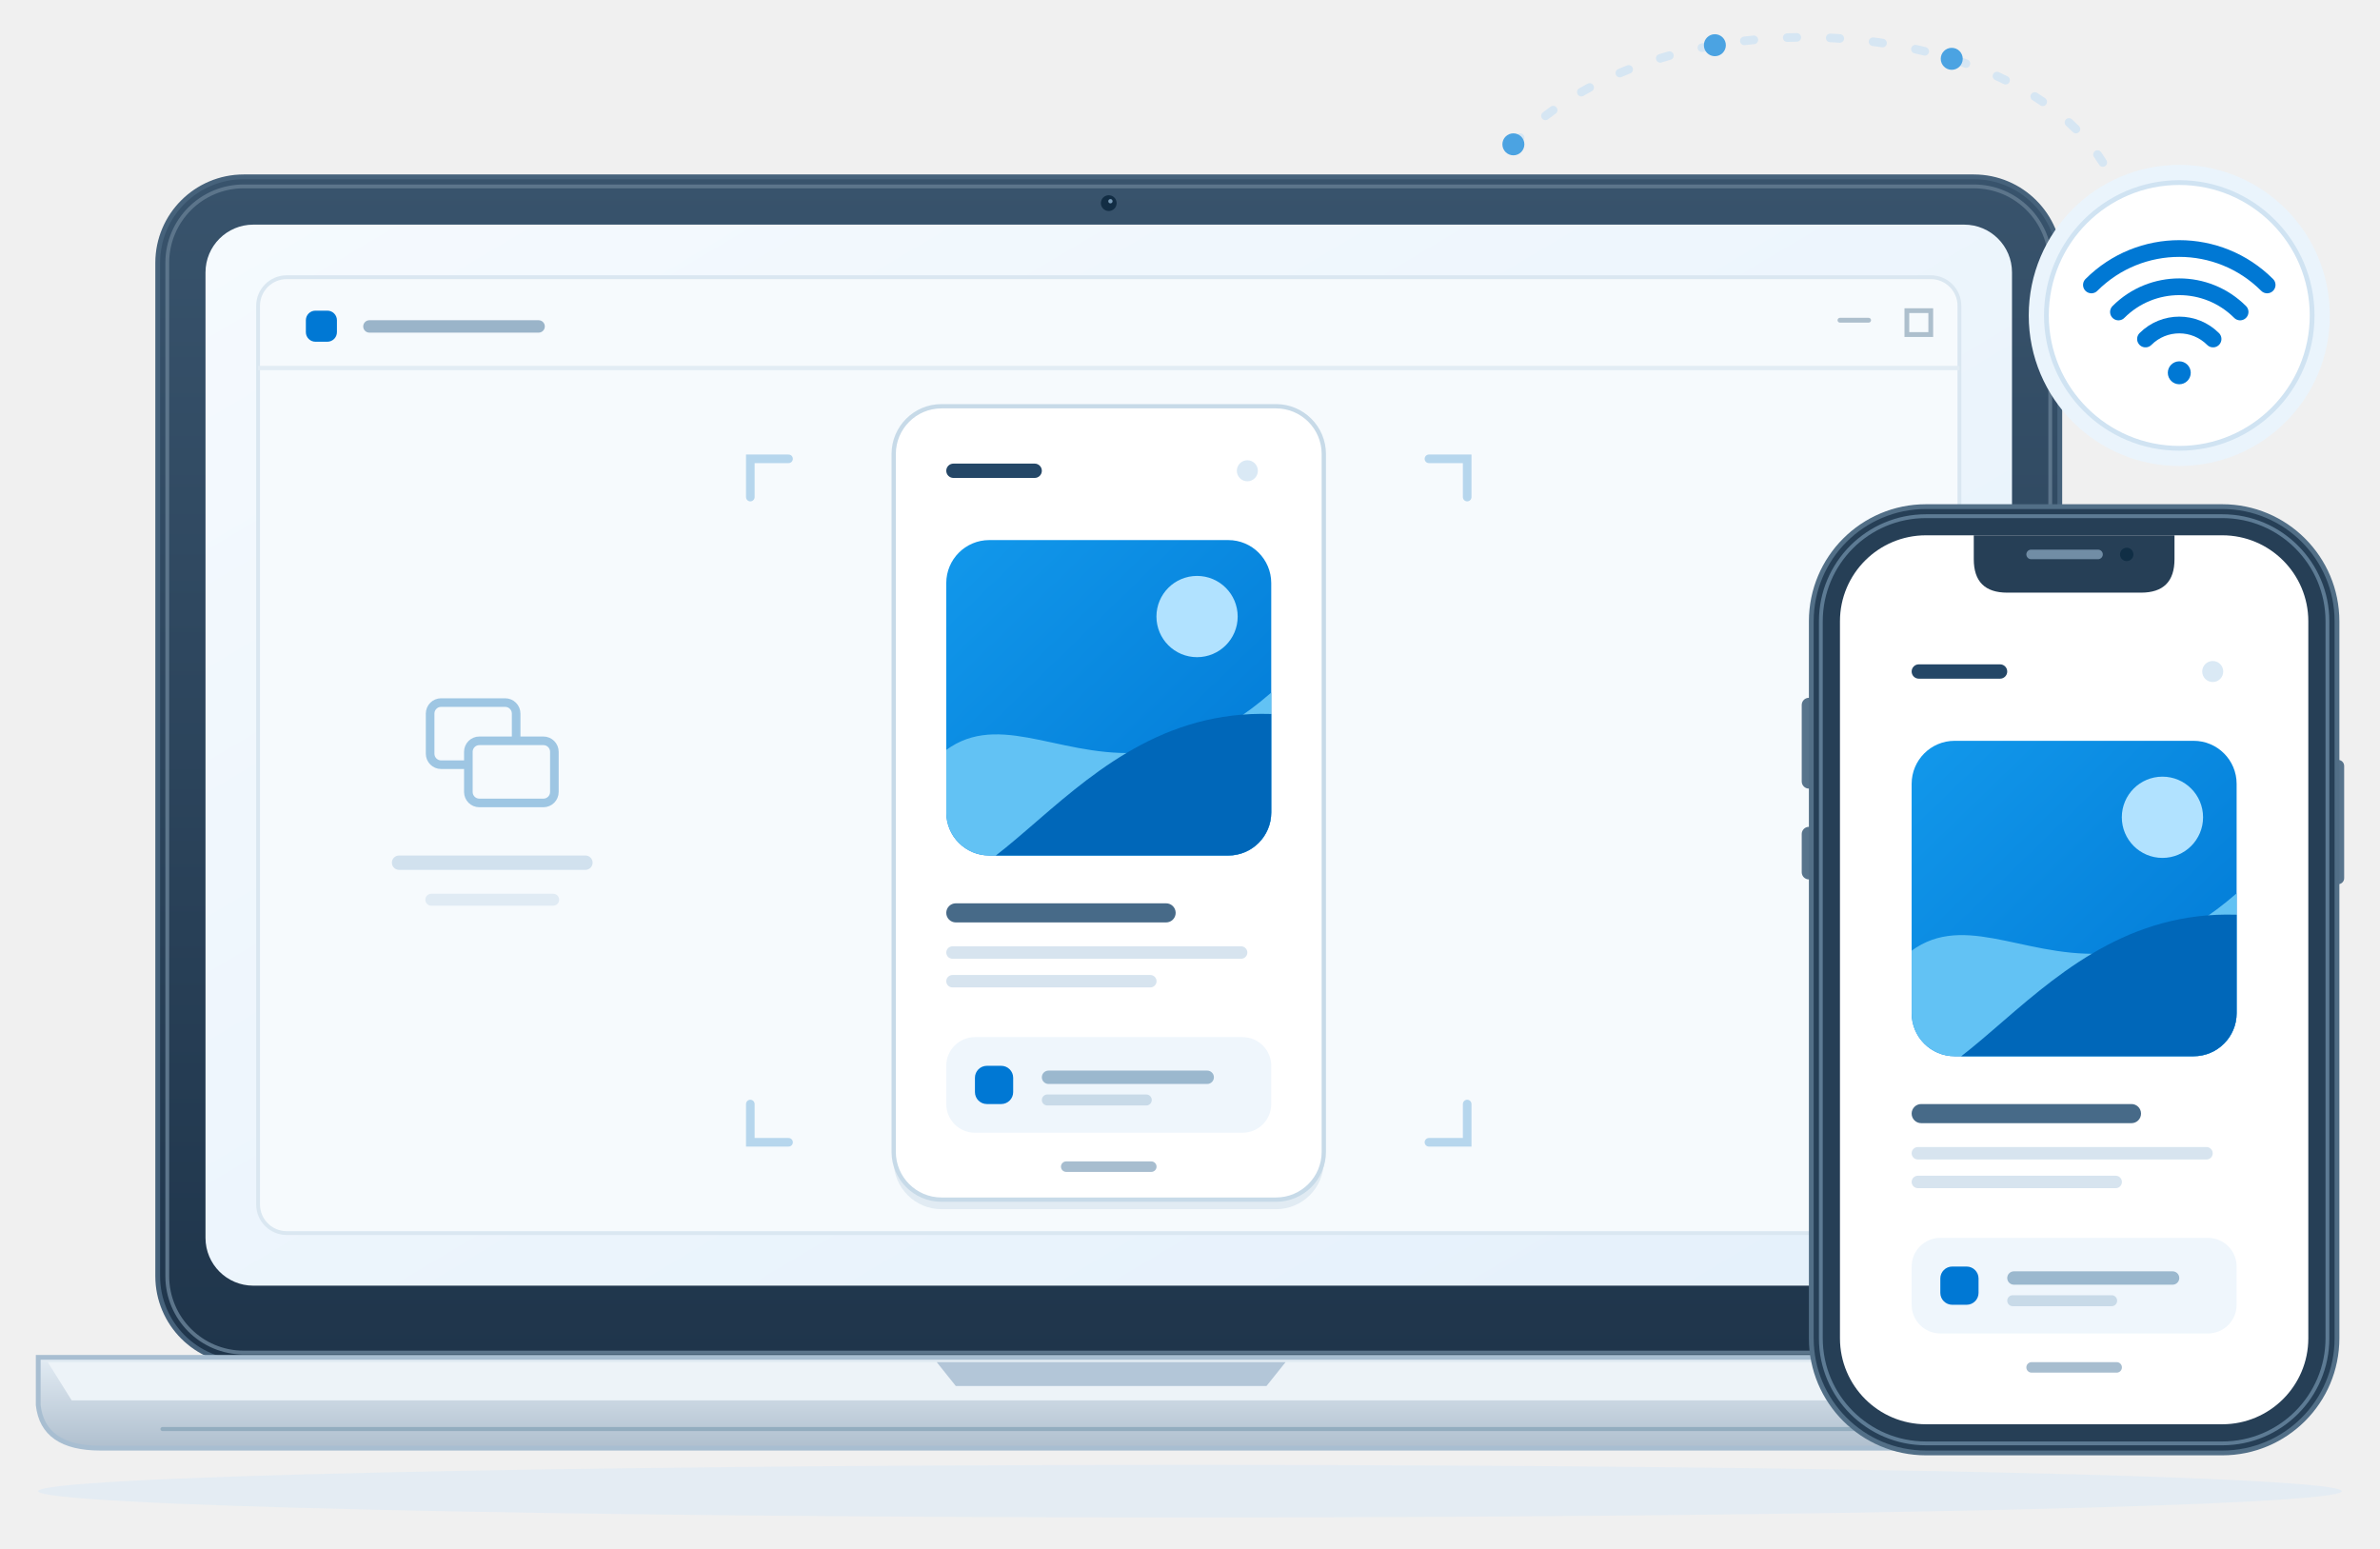
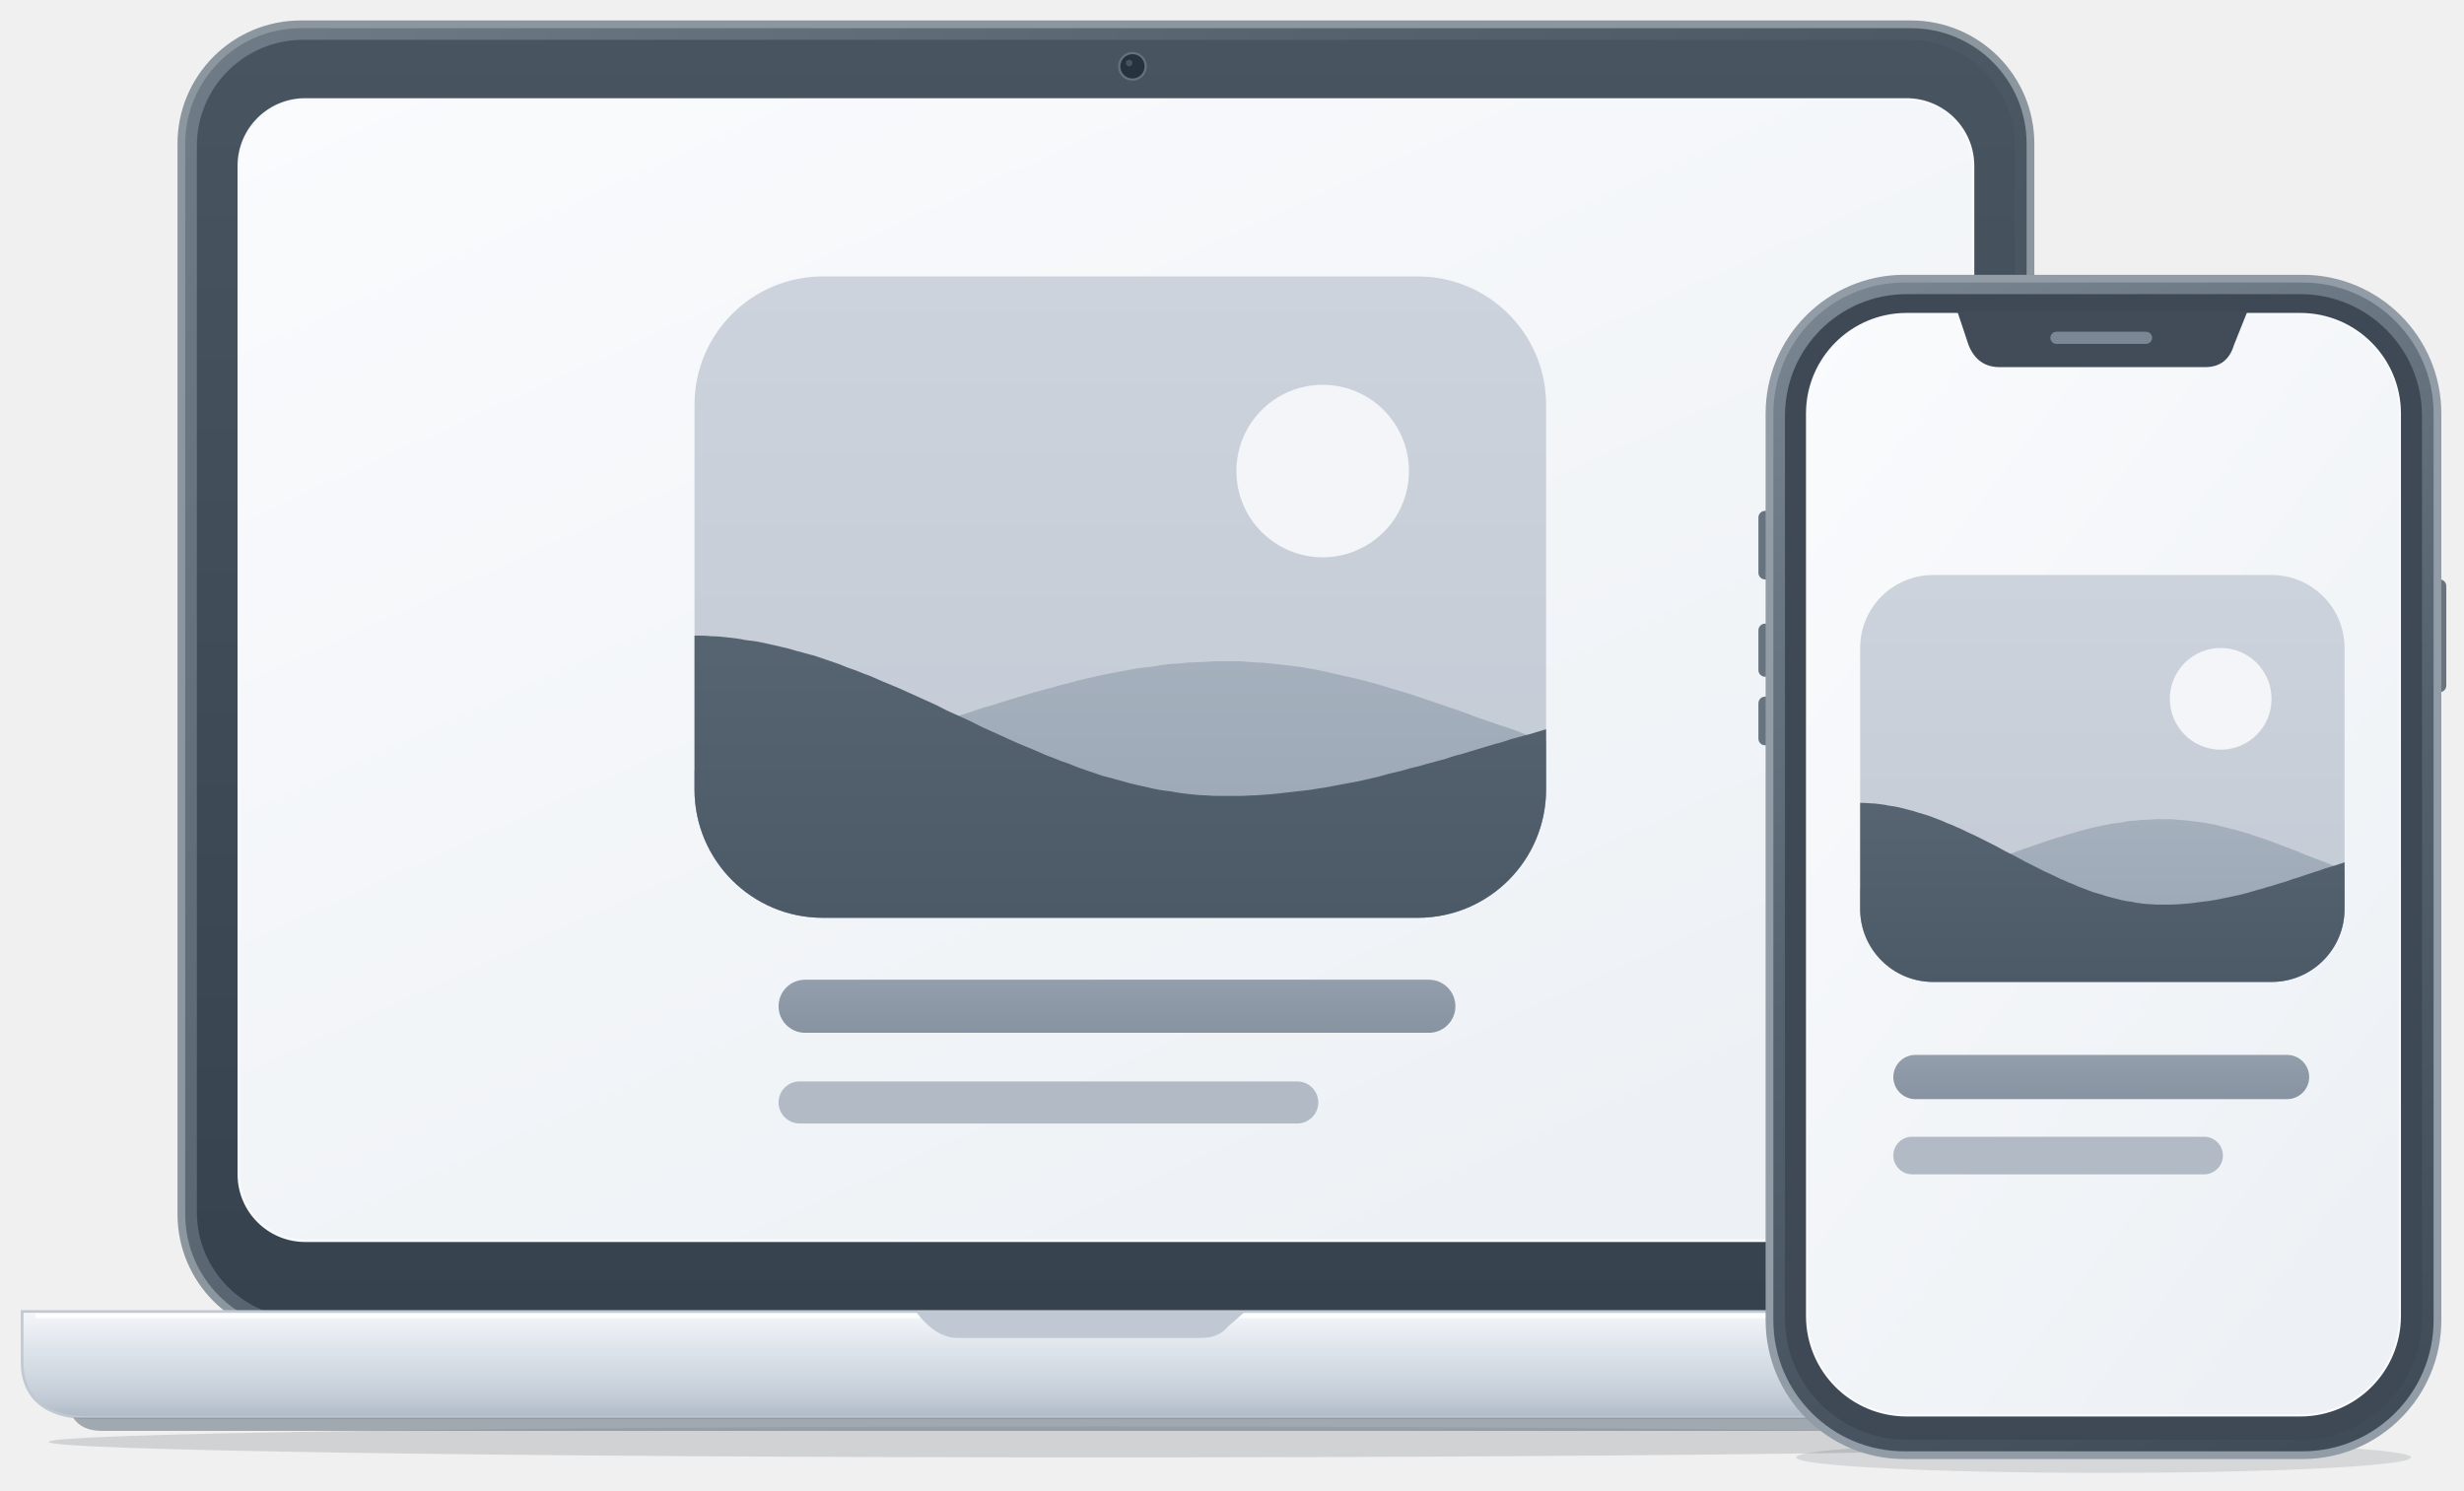
- <svg xmlns="http://www.w3.org/2000/svg" width="996" height="648" viewBox="72 30 498 324" fill="none" role="img" aria-labelledby="title desc">
+ <svg xmlns="http://www.w3.org/2000/svg" width="1114" height="674" viewBox="178 226 1114 674" fill="none" shape-rendering="geometricPrecision">
  <defs>
-     <linearGradient id="chassis" x1="0" y1="0" x2="0" y2="1">
-       <stop stop-color="#38536C" />
-       <stop offset="1" stop-color="#1F354B" />
+     <linearGradient id="laptop-case" x1="260" y1="237" x2="1040" y2="829" gradientUnits="userSpaceOnUse">
+       <stop stop-color="#707C88" />
+       <stop offset=".42" stop-color="#56636F" />
+       <stop offset="1" stop-color="#3E4A56" />
    </linearGradient>
-     <linearGradient id="silver" x1="0" y1="0" x2="0" y2="1">
-       <stop stop-color="#E3ECF4" />
-       <stop offset="1" stop-color="#AFBFCE" />
+     <linearGradient id="laptop-bezel" x1="600" y1="244" x2="600" y2="822" gradientUnits="userSpaceOnUse">
+       <stop stop-color="#485561" />
+       <stop offset="1" stop-color="#36434F" />
    </linearGradient>
-     <linearGradient id="blue" x1="0" y1="0" x2="1" y2="1">
-       <stop stop-color="#1298EB" />
-       <stop offset="1" stop-color="#0078D4" />
+     <linearGradient id="screen-face" x1="0" y1="0" x2=".7" y2="1">
+       <stop stop-color="#FAFBFD" />
+       <stop offset="1" stop-color="#EDF1F5" />
    </linearGradient>
-     <linearGradient id="canvas" x1="0" y1="0" x2="1" y2="1">
-       <stop stop-color="#F5FAFE" />
-       <stop offset="1" stop-color="#E4F0FB" />
+     <linearGradient id="laptop-base" x1="0" y1="0" x2="0" y2="1">
+       <stop stop-color="#F4F7FA" />
+       <stop offset=".34" stop-color="#DFE5EC" />
+       <stop offset=".8" stop-color="#C4CDD7" />
+       <stop offset="1" stop-color="#AFBAC6" />
    </linearGradient>
+     <linearGradient id="phone-case" x1="990" y1="354" x2="1250" y2="884" gradientUnits="userSpaceOnUse">
+       <stop stop-color="#7A8793" />
+       <stop offset=".48" stop-color="#55626F" />
+       <stop offset="1" stop-color="#3F4B57" />
+     </linearGradient>
+     <linearGradient id="photo-sky" x1="0" y1="0" x2="0" y2="1">
+       <stop stop-color="#CDD3DC" />
+       <stop offset="1" stop-color="#C2CAD5" />
+     </linearGradient>
+     <linearGradient id="rear-mountains" x1="0" y1=".5" x2="0" y2="1" gradientUnits="userSpaceOnUse">
+       <stop stop-color="#A8B2BF" />
+       <stop offset="1" stop-color="#99A5B4" />
+     </linearGradient>
+     <linearGradient id="front-mountains" x1="0" y1=".5" x2="0" y2="1" gradientUnits="userSpaceOnUse">
+       <stop stop-color="#586572" />
+       <stop offset="1" stop-color="#4C5966" />
+     </linearGradient>
+     <linearGradient id="primary-line" x1="0" y1="0" x2="0" y2="1">
+       <stop stop-color="#929EAB" />
+       <stop offset="1" stop-color="#8793A1" />
+     </linearGradient>
+     <clipPath id="computer-clip">
+       <rect x="492" y="351" width="385" height="290" rx="58" />
+     </clipPath>
+     <clipPath id="phone-clip">
+       <rect x="1019" y="486" width="219" height="184" rx="33" />
+     </clipPath>
  </defs>
-   <g id="illustration" transform="translate(39,-15)">
-     <ellipse cx="282" cy="357" rx="241" ry="5.5" fill="#E4ECF3" />
-     <g id="wireless-transfer">
-       <path d="M 473,79 C 453,47 379,42 348,77" stroke="#D6E6F3" stroke-width="1.8" stroke-dasharray="2 7" stroke-linecap="round" />
-       <circle cx="441.390" cy="57.307" r="2.3" fill="#4BA3E2" />
-       <circle cx="391.825" cy="54.458" r="2.3" fill="#4BA3E2" />
-       <circle cx="349.666" cy="75.199" r="2.3" fill="#4BA3E2" />
-     </g>
-     <g id="laptop">
-       <rect x="66" y="82" width="398" height="248" rx="18" fill="url(#chassis)" stroke="#46627B" stroke-width="1" />
-       <rect x="68" y="84" width="394" height="244" rx="16" stroke="#5C758B" stroke-width=".8" />
-       <rect x="76" y="92" width="378" height="222" rx="10" fill="url(#canvas)" />
-       <circle cx="265" cy="87.5" r="1.65" fill="#122D44" />
-       <circle cx="265.35" cy="87.1" r=".45" fill="#789AB6" />
-       <path d="M 41,329 H 489 L 509,339 Q 508,348 496,348 H 54 Q 42,348 41,339 Z" fill="url(#silver)" stroke="#A8BED1" stroke-width="1" />
-       <path d="M 43,330 H 487 L 502,338 H 48 Z" fill="#EDF3F8" />
-       <path d="M 229,330 H 302 L 298,335 H 233 Z" fill="#B3C6D8" />
-       <path d="M 67,344 H 477" stroke="#93ADBF" stroke-width=".85" stroke-linecap="round" />
-     </g>
-     <g id="desktop-interface">
-       <rect x="87" y="103" width="356" height="200" rx="6" fill="#F6FAFD" stroke="#DAE7F1" stroke-width=".8" />
-       <path d="M 87,122 H 443" stroke="#E2ECF4" stroke-width=".9" />
-       <rect x="97" y="110" width="6.5" height="6.5" rx="2" fill="#0078D4" />
-       <rect x="109" y="112" width="38" height="2.6" rx="1.3" fill="#9AB4C9" />
-       <path d="M 418,112 H 424 M 432,110 V 115 H 437 V 110 Z" stroke="#ADBFCD" stroke-width="1" stroke-linecap="round" />
-       <path d="M 198,141 H 190 V 149 M 332,141 H 340 V 149 M 198,284 H 190 V 276 M 332,284 H 340 V 276" stroke="#B6D6ED" stroke-width="1.8" stroke-linecap="round" />
-       <rect x="220" y="132" width="90" height="166" rx="10" fill="#E1EBF3" />
-       <rect x="220" y="130" width="90" height="166" rx="10" fill="#FFFFFF" stroke="#C7DAE8" stroke-width=".9" />
-       <g id="mirrored-content" transform="translate(223,132) scale(1)">
-         <clipPath id="mirrored-panel-clip">
-           <rect width="84" height="162" rx="9" />
-         </clipPath>
-         <g clip-path="url(#mirrored-panel-clip)">
-           <rect width="84" height="162" fill="#FFFFFF" />
-           <g id="mirrored-header">
-             <rect x="8" y="10" width="20" height="3" rx="1.5" fill="#244767" />
-             <circle cx="71" cy="11.5" r="2.2" fill="#DAE9F5" />
-           </g>
-           <clipPath id="mirrored-hero-clip">
-             <rect x="8" y="26" width="68" height="66" rx="9" />
-           </clipPath>
-           <g clip-path="url(#mirrored-hero-clip)">
-             <rect x="8" y="26" width="68" height="66" fill="url(#blue)" />
-             <circle cx="60.478" cy="42" r="8.5" fill="#B1E2FF" />
-             <g transform="translate(2.772,0)">
-               <path d="M -4,82 C 17,40 42,105 90,39 V 105 H -4 Z" fill="#62C2F4" />
-               <path d="M -4,99 C 20,104 37,50 89,65 V 108 H -4 Z" fill="#0067B9" />
-             </g>
-           </g>
-           <rect x="8" y="102" width="48" height="4" rx="2" fill="#476A88" />
-           <rect x="8" y="111" width="63" height="2.6" rx="1.3" fill="#D7E4EF" />
-           <rect x="8" y="117" width="44" height="2.6" rx="1.3" fill="#D7E4EF" />
-           <rect x="8" y="130" width="68" height="20" rx="6" fill="#EFF6FC" />
-           <rect x="14" y="136" width="8" height="8" rx="2.5" fill="#0078D4" />
-           <rect x="28" y="137" width="36" height="2.8" rx="1.4" fill="#9BB8CE" />
-           <rect x="28" y="142" width="23" height="2.3" rx="1.15" fill="#C8DAE8" />
-           <rect x="32" y="156" width="20" height="2.2" rx="1.1" fill="#A7BDCF" />
-         </g>
-       </g>
-       <g id="mirror-symbol" stroke="#9EC6E3" stroke-width="1.8">
-         <rect x="123" y="192" width="18" height="13" rx="2.3" />
-         <rect x="131" y="200" width="18" height="13" rx="2.3" fill="#F6FAFD" />
-       </g>
-       <rect x="115" y="224" width="42" height="3" rx="1.5" fill="#D1E1EE" />
-       <rect x="122" y="232" width="28" height="2.5" rx="1.25" fill="#E0EBF4" />
-     </g>
-     <g id="wifi-badge">
-       <circle cx="489" cy="111" r="31.5" fill="#EAF4FC" />
-       <circle cx="489" cy="111" r="27.8" fill="#FFFFFF" stroke="#D0E3F2" stroke-width="1" />
-       <g id="wifi-icon" stroke="#0078D4" stroke-width="3.5" stroke-linecap="round" fill="none">
-         <path d="M 470.615,104.615 A 26,26 0 0 1 507.385,104.615" />
-         <path d="M 476.272,110.272 A 18,18 0 0 1 501.728,110.272" />
-         <path d="M 481.929,115.929 A 10,10 0 0 1 496.071,115.929" />
-         <circle cx="489" cy="123" r="2.4" stroke="none" fill="#0078D4" />
-       </g>
-     </g>
-     <g id="phone">
-       <rect x="410" y="191" width="3" height="19" rx="1.5" fill="#58748C" />
-       <rect x="410" y="218" width="3" height="11" rx="1.5" fill="#58748C" />
-       <rect x="521" y="204" width="2.5" height="26" rx="1.25" fill="#58748C" />
-       <rect x="412" y="151" width="110" height="198" rx="24" fill="#263F56" stroke="#526F87" stroke-width="1" />
-       <rect x="414" y="153" width="106" height="194" rx="22" stroke="#5D7B94" stroke-width=".8" />
-       <rect x="418" y="157" width="98" height="186" rx="18" fill="#FFFFFF" />
-       <path d="M 446,157 H 488 V 162 Q 488,169 481,169 H 453 Q 446,169 446,162 Z" fill="#263F56" />
-       <rect x="457" y="160" width="16" height="2" rx="1" fill="#718DA5" />
-       <circle cx="478" cy="161" r="1.4" fill="#102E45" />
-       <g id="phone-content" transform="translate(425,174) scale(1)">
-         <clipPath id="phone-panel-clip">
-           <rect width="84" height="162" rx="9" />
-         </clipPath>
-         <g clip-path="url(#phone-panel-clip)">
-           <rect width="84" height="162" fill="#FFFFFF" />
-           <g id="phone-header">
-             <rect x="8" y="10" width="20" height="3" rx="1.5" fill="#244767" />
-             <circle cx="71" cy="11.5" r="2.2" fill="#DAE9F5" />
-           </g>
-           <clipPath id="phone-hero-clip">
-             <rect x="8" y="26" width="68" height="66" rx="9" />
-           </clipPath>
-           <g clip-path="url(#phone-hero-clip)">
-             <rect x="8" y="26" width="68" height="66" fill="url(#blue)" />
-             <circle cx="60.478" cy="42" r="8.5" fill="#B1E2FF" />
-             <g transform="translate(2.772,0)">
-               <path d="M -4,82 C 17,40 42,105 90,39 V 105 H -4 Z" fill="#62C2F4" />
-               <path d="M -4,99 C 20,104 37,50 89,65 V 108 H -4 Z" fill="#0067B9" />
-             </g>
-           </g>
-           <rect x="8" y="102" width="48" height="4" rx="2" fill="#476A88" />
-           <rect x="8" y="111" width="63" height="2.6" rx="1.3" fill="#D7E4EF" />
-           <rect x="8" y="117" width="44" height="2.6" rx="1.3" fill="#D7E4EF" />
-           <rect x="8" y="130" width="68" height="20" rx="6" fill="#EFF6FC" />
-           <rect x="14" y="136" width="8" height="8" rx="2.5" fill="#0078D4" />
-           <rect x="28" y="137" width="36" height="2.8" rx="1.4" fill="#9BB8CE" />
-           <rect x="28" y="142" width="23" height="2.3" rx="1.15" fill="#C8DAE8" />
-           <rect x="32" y="156" width="20" height="2.2" rx="1.1" fill="#A7BDCF" />
-         </g>
+   <ellipse cx="676" cy="878" rx="476" ry="7" fill="#27313C" opacity=".16" />
+   <ellipse cx="1129" cy="885" rx="139" ry="7" fill="#27313C" opacity=".13" />
+   <rect x="260" y="237" width="836" height="592" rx="54" fill="url(#laptop-case)" stroke="#8C969F" stroke-width="3.5" />
+   <rect x="267" y="244" width="822" height="578" rx="48" fill="url(#laptop-bezel)" />
+   <rect x="286" y="271" width="784" height="516" rx="30" fill="url(#screen-face)" stroke="#F7F9FB" stroke-width="1.2" />
+   <circle cx="690" cy="256" r="6" fill="#26323D" stroke="#65717E" stroke-width="1" />
+   <circle cx="688.5" cy="254.5" r="1.5" fill="#83909C" opacity=".35" />
+   <g clip-path="url(#computer-clip)">
+     <rect x="492" y="351" width="385" height="290" fill="url(#photo-sky)" />
+     <circle cx="776" cy="439" r="39" fill="#F3F5F8" />
+     <g transform="translate(492 351) scale(385 290)">
+       <g>
+         <path d="M0 1 L0 0.77 C0.007 0.77 0.013 0.77 0.02 0.769 C0.027 0.769 0.033 0.768 0.04 0.768 C0.047 0.767 0.053 0.766 0.06 0.766 C0.067 0.765 0.073 0.764 0.08 0.762 C0.087 0.761 0.093 0.76 0.1 0.759 C0.107 0.757 0.113 0.756 0.12 0.754 C0.127 0.752 0.133 0.751 0.14 0.749 C0.147 0.747 0.153 0.745 0.16 0.743 C0.167 0.741 0.173 0.739 0.18 0.736 C0.187 0.734 0.193 0.732 0.2 0.729 C0.207 0.727 0.213 0.724 0.22 0.722 C0.227 0.719 0.233 0.717 0.24 0.714 C0.247 0.711 0.253 0.709 0.26 0.706 C0.267 0.703 0.273 0.7 0.28 0.698 C0.287 0.695 0.293 0.692 0.3 0.689 C0.307 0.686 0.313 0.684 0.32 0.681 C0.327 0.678 0.333 0.675 0.34 0.672 C0.347 0.67 0.353 0.667 0.36 0.664 C0.367 0.661 0.373 0.659 0.38 0.656 C0.387 0.653 0.393 0.651 0.4 0.648 C0.407 0.646 0.413 0.643 0.42 0.641 C0.427 0.638 0.433 0.636 0.44 0.634 C0.447 0.631 0.453 0.629 0.46 0.627 C0.467 0.625 0.473 0.623 0.48 0.621 C0.487 0.619 0.493 0.618 0.5 0.616 C0.507 0.614 0.513 0.613 0.52 0.611 C0.527 0.61 0.533 0.609 0.54 0.608 C0.547 0.606 0.553 0.605 0.56 0.604 C0.567 0.604 0.573 0.603 0.58 0.602 C0.587 0.602 0.593 0.601 0.6 0.601 C0.607 0.6 0.613 0.6 0.62 0.6 C0.622 0.6 0.623 0.6 0.625 0.6 C0.63 0.6 0.635 0.6 0.64 0.6 C0.647 0.601 0.653 0.601 0.66 0.602 C0.667 0.602 0.673 0.603 0.68 0.604 C0.687 0.605 0.693 0.606 0.7 0.607 C0.707 0.608 0.713 0.609 0.72 0.611 C0.727 0.612 0.733 0.614 0.74 0.616 C0.747 0.618 0.753 0.62 0.76 0.622 C0.767 0.624 0.773 0.626 0.78 0.628 C0.787 0.63 0.793 0.633 0.8 0.635 C0.807 0.638 0.813 0.64 0.82 0.643 C0.827 0.646 0.833 0.648 0.84 0.651 C0.847 0.654 0.853 0.657 0.86 0.66 C0.867 0.663 0.873 0.666 0.88 0.669 C0.887 0.672 0.893 0.675 0.9 0.678 C0.907 0.681 0.913 0.685 0.92 0.688 C0.927 0.691 0.933 0.694 0.94 0.697 C0.947 0.7 0.953 0.703 0.96 0.706 C0.967 0.709 0.973 0.713 0.98 0.716 C0.987 0.719 0.993 0.722 1 0.724 L1 1 Z" fill="url(#rear-mountains)" />
+         <path d="M0 1 L0 0.56 C0.007 0.56 0.013 0.56 0.02 0.561 C0.027 0.561 0.033 0.562 0.04 0.563 C0.047 0.564 0.053 0.565 0.06 0.567 C0.067 0.568 0.073 0.569 0.08 0.571 C0.087 0.573 0.093 0.575 0.1 0.577 C0.107 0.579 0.113 0.581 0.12 0.584 C0.127 0.586 0.133 0.589 0.14 0.591 C0.147 0.594 0.153 0.597 0.16 0.6 C0.167 0.603 0.173 0.606 0.18 0.61 C0.187 0.613 0.193 0.616 0.2 0.62 C0.207 0.623 0.213 0.627 0.22 0.631 C0.227 0.635 0.233 0.638 0.24 0.642 C0.247 0.646 0.253 0.65 0.26 0.654 C0.267 0.658 0.273 0.662 0.28 0.666 C0.287 0.67 0.293 0.675 0.3 0.679 C0.307 0.683 0.313 0.687 0.32 0.691 C0.327 0.695 0.333 0.7 0.34 0.704 C0.347 0.708 0.353 0.712 0.36 0.716 C0.367 0.72 0.373 0.724 0.38 0.728 C0.387 0.732 0.393 0.735 0.4 0.739 C0.407 0.743 0.413 0.747 0.42 0.75 C0.427 0.754 0.433 0.757 0.44 0.76 C0.447 0.764 0.453 0.767 0.46 0.77 C0.467 0.773 0.473 0.776 0.48 0.779 C0.487 0.781 0.493 0.784 0.5 0.786 C0.507 0.789 0.513 0.791 0.52 0.793 C0.527 0.795 0.533 0.797 0.54 0.799 C0.547 0.801 0.553 0.802 0.56 0.803 C0.567 0.805 0.573 0.806 0.58 0.807 C0.587 0.808 0.593 0.809 0.6 0.809 C0.607 0.81 0.613 0.81 0.62 0.81 C0.622 0.81 0.623 0.81 0.625 0.81 C0.63 0.81 0.635 0.81 0.64 0.81 C0.647 0.81 0.653 0.809 0.66 0.809 C0.667 0.808 0.673 0.808 0.68 0.807 C0.687 0.806 0.693 0.805 0.7 0.804 C0.707 0.803 0.713 0.802 0.72 0.801 C0.727 0.8 0.733 0.798 0.74 0.797 C0.747 0.795 0.753 0.794 0.76 0.792 C0.767 0.79 0.773 0.789 0.78 0.787 C0.787 0.785 0.793 0.783 0.8 0.781 C0.807 0.779 0.813 0.776 0.82 0.774 C0.827 0.772 0.833 0.77 0.84 0.767 C0.847 0.765 0.853 0.763 0.86 0.76 C0.867 0.758 0.873 0.755 0.88 0.753 C0.887 0.75 0.893 0.747 0.9 0.745 C0.907 0.742 0.913 0.74 0.92 0.737 C0.927 0.734 0.933 0.732 0.94 0.729 C0.947 0.727 0.953 0.724 0.96 0.721 C0.967 0.719 0.973 0.716 0.98 0.714 C0.987 0.711 0.993 0.709 1 0.706 L1 1 Z" fill="url(#front-mountains)" />
      </g>
    </g>
  </g>
+   <rect x="530" y="669" width="306" height="24" rx="12" fill="url(#primary-line)" />
+   <rect x="530" y="715" width="244" height="19" rx="9.5" fill="#B1BAC5" />
+   <path d="M188 819 H1155 V838 C1155 855 1144 866 1127 867 H217 C199 867 188 858 188 842 Z" fill="url(#laptop-base)" stroke="#C0C9D2" stroke-width="1.2" />
+   <path d="M194 821 H1150" stroke="#FFFFFF" stroke-width="2" opacity=".85" />
+   <path d="M592 819 H741 L733 826 Q729 831 721 831 H611 Q601 831 592 819 Z" fill="#C0C9D3" />
+   <path d="M211 867 H1136 L1126 873 H224 Q215 873 211 867 Z" fill="#75818D" opacity=".65" />
+   <rect x="973" y="457" width="7" height="31" rx="3" fill="#67737F" />
+   <rect x="973" y="508" width="7" height="24" rx="3" fill="#67737F" />
+   <rect x="973" y="541" width="7" height="22" rx="3" fill="#67737F" />
+   <rect x="1277" y="488" width="7" height="51" rx="3" fill="#687480" />
+   <rect x="978" y="352" width="302" height="532" rx="61" fill="url(#phone-case)" stroke="#929CA6" stroke-width="3.5" />
+   <rect x="985" y="359" width="288" height="518" rx="55" fill="#3E4955" />
+   <rect x="995" y="368" width="268" height="498" rx="45" fill="url(#screen-face)" stroke="#F8FAFC" stroke-width="1" />
+   <path d="M1063 367 H1194 L1188 382 Q1185 392 1175 392 H1082 Q1072 392 1068 382 Z" fill="#414C58" />
+   <rect x="1105" y="376" width="46" height="5.5" rx="2.75" fill="#7B8794" />
+   <g clip-path="url(#phone-clip)">
+     <rect x="1019" y="486" width="219" height="184" fill="url(#photo-sky)" />
+     <circle cx="1182" cy="542" r="23" fill="#F3F5F8" />
+     <g transform="translate(1019 486) scale(219 184)">
+       <g>
+         <path d="M0 1 L0 0.77 C0.007 0.77 0.013 0.77 0.02 0.769 C0.027 0.769 0.033 0.768 0.04 0.768 C0.047 0.767 0.053 0.766 0.06 0.766 C0.067 0.765 0.073 0.764 0.08 0.762 C0.087 0.761 0.093 0.76 0.1 0.759 C0.107 0.757 0.113 0.756 0.12 0.754 C0.127 0.752 0.133 0.751 0.14 0.749 C0.147 0.747 0.153 0.745 0.16 0.743 C0.167 0.741 0.173 0.739 0.18 0.736 C0.187 0.734 0.193 0.732 0.2 0.729 C0.207 0.727 0.213 0.724 0.22 0.722 C0.227 0.719 0.233 0.717 0.24 0.714 C0.247 0.711 0.253 0.709 0.26 0.706 C0.267 0.703 0.273 0.7 0.28 0.698 C0.287 0.695 0.293 0.692 0.3 0.689 C0.307 0.686 0.313 0.684 0.32 0.681 C0.327 0.678 0.333 0.675 0.34 0.672 C0.347 0.67 0.353 0.667 0.36 0.664 C0.367 0.661 0.373 0.659 0.38 0.656 C0.387 0.653 0.393 0.651 0.4 0.648 C0.407 0.646 0.413 0.643 0.42 0.641 C0.427 0.638 0.433 0.636 0.44 0.634 C0.447 0.631 0.453 0.629 0.46 0.627 C0.467 0.625 0.473 0.623 0.48 0.621 C0.487 0.619 0.493 0.618 0.5 0.616 C0.507 0.614 0.513 0.613 0.52 0.611 C0.527 0.61 0.533 0.609 0.54 0.608 C0.547 0.606 0.553 0.605 0.56 0.604 C0.567 0.604 0.573 0.603 0.58 0.602 C0.587 0.602 0.593 0.601 0.6 0.601 C0.607 0.6 0.613 0.6 0.62 0.6 C0.622 0.6 0.623 0.6 0.625 0.6 C0.63 0.6 0.635 0.6 0.64 0.6 C0.647 0.601 0.653 0.601 0.66 0.602 C0.667 0.602 0.673 0.603 0.68 0.604 C0.687 0.605 0.693 0.606 0.7 0.607 C0.707 0.608 0.713 0.609 0.72 0.611 C0.727 0.612 0.733 0.614 0.74 0.616 C0.747 0.618 0.753 0.62 0.76 0.622 C0.767 0.624 0.773 0.626 0.78 0.628 C0.787 0.63 0.793 0.633 0.8 0.635 C0.807 0.638 0.813 0.64 0.82 0.643 C0.827 0.646 0.833 0.648 0.84 0.651 C0.847 0.654 0.853 0.657 0.86 0.66 C0.867 0.663 0.873 0.666 0.88 0.669 C0.887 0.672 0.893 0.675 0.9 0.678 C0.907 0.681 0.913 0.685 0.92 0.688 C0.927 0.691 0.933 0.694 0.94 0.697 C0.947 0.7 0.953 0.703 0.96 0.706 C0.967 0.709 0.973 0.713 0.98 0.716 C0.987 0.719 0.993 0.722 1 0.724 L1 1 Z" fill="url(#rear-mountains)" />
+         <path d="M0 1 L0 0.56 C0.007 0.56 0.013 0.56 0.02 0.561 C0.027 0.561 0.033 0.562 0.04 0.563 C0.047 0.564 0.053 0.565 0.06 0.567 C0.067 0.568 0.073 0.569 0.08 0.571 C0.087 0.573 0.093 0.575 0.1 0.577 C0.107 0.579 0.113 0.581 0.12 0.584 C0.127 0.586 0.133 0.589 0.14 0.591 C0.147 0.594 0.153 0.597 0.16 0.6 C0.167 0.603 0.173 0.606 0.18 0.61 C0.187 0.613 0.193 0.616 0.2 0.62 C0.207 0.623 0.213 0.627 0.22 0.631 C0.227 0.635 0.233 0.638 0.24 0.642 C0.247 0.646 0.253 0.65 0.26 0.654 C0.267 0.658 0.273 0.662 0.28 0.666 C0.287 0.67 0.293 0.675 0.3 0.679 C0.307 0.683 0.313 0.687 0.32 0.691 C0.327 0.695 0.333 0.7 0.34 0.704 C0.347 0.708 0.353 0.712 0.36 0.716 C0.367 0.72 0.373 0.724 0.38 0.728 C0.387 0.732 0.393 0.735 0.4 0.739 C0.407 0.743 0.413 0.747 0.42 0.75 C0.427 0.754 0.433 0.757 0.44 0.76 C0.447 0.764 0.453 0.767 0.46 0.77 C0.467 0.773 0.473 0.776 0.48 0.779 C0.487 0.781 0.493 0.784 0.5 0.786 C0.507 0.789 0.513 0.791 0.52 0.793 C0.527 0.795 0.533 0.797 0.54 0.799 C0.547 0.801 0.553 0.802 0.56 0.803 C0.567 0.805 0.573 0.806 0.58 0.807 C0.587 0.808 0.593 0.809 0.6 0.809 C0.607 0.81 0.613 0.81 0.62 0.81 C0.622 0.81 0.623 0.81 0.625 0.81 C0.63 0.81 0.635 0.81 0.64 0.81 C0.647 0.81 0.653 0.809 0.66 0.809 C0.667 0.808 0.673 0.808 0.68 0.807 C0.687 0.806 0.693 0.805 0.7 0.804 C0.707 0.803 0.713 0.802 0.72 0.801 C0.727 0.8 0.733 0.798 0.74 0.797 C0.747 0.795 0.753 0.794 0.76 0.792 C0.767 0.79 0.773 0.789 0.78 0.787 C0.787 0.785 0.793 0.783 0.8 0.781 C0.807 0.779 0.813 0.776 0.82 0.774 C0.827 0.772 0.833 0.77 0.84 0.767 C0.847 0.765 0.853 0.763 0.86 0.76 C0.867 0.758 0.873 0.755 0.88 0.753 C0.887 0.75 0.893 0.747 0.9 0.745 C0.907 0.742 0.913 0.74 0.92 0.737 C0.927 0.734 0.933 0.732 0.94 0.729 C0.947 0.727 0.953 0.724 0.96 0.721 C0.967 0.719 0.973 0.716 0.98 0.714 C0.987 0.711 0.993 0.709 1 0.706 L1 1 Z" fill="url(#front-mountains)" />
+       </g>
+     </g>
+   </g>
+   <rect x="1034" y="703" width="188" height="20" rx="10" fill="url(#primary-line)" />
+   <rect x="1034" y="740" width="149" height="17" rx="8.5" fill="#B1BAC5" />
</svg>
